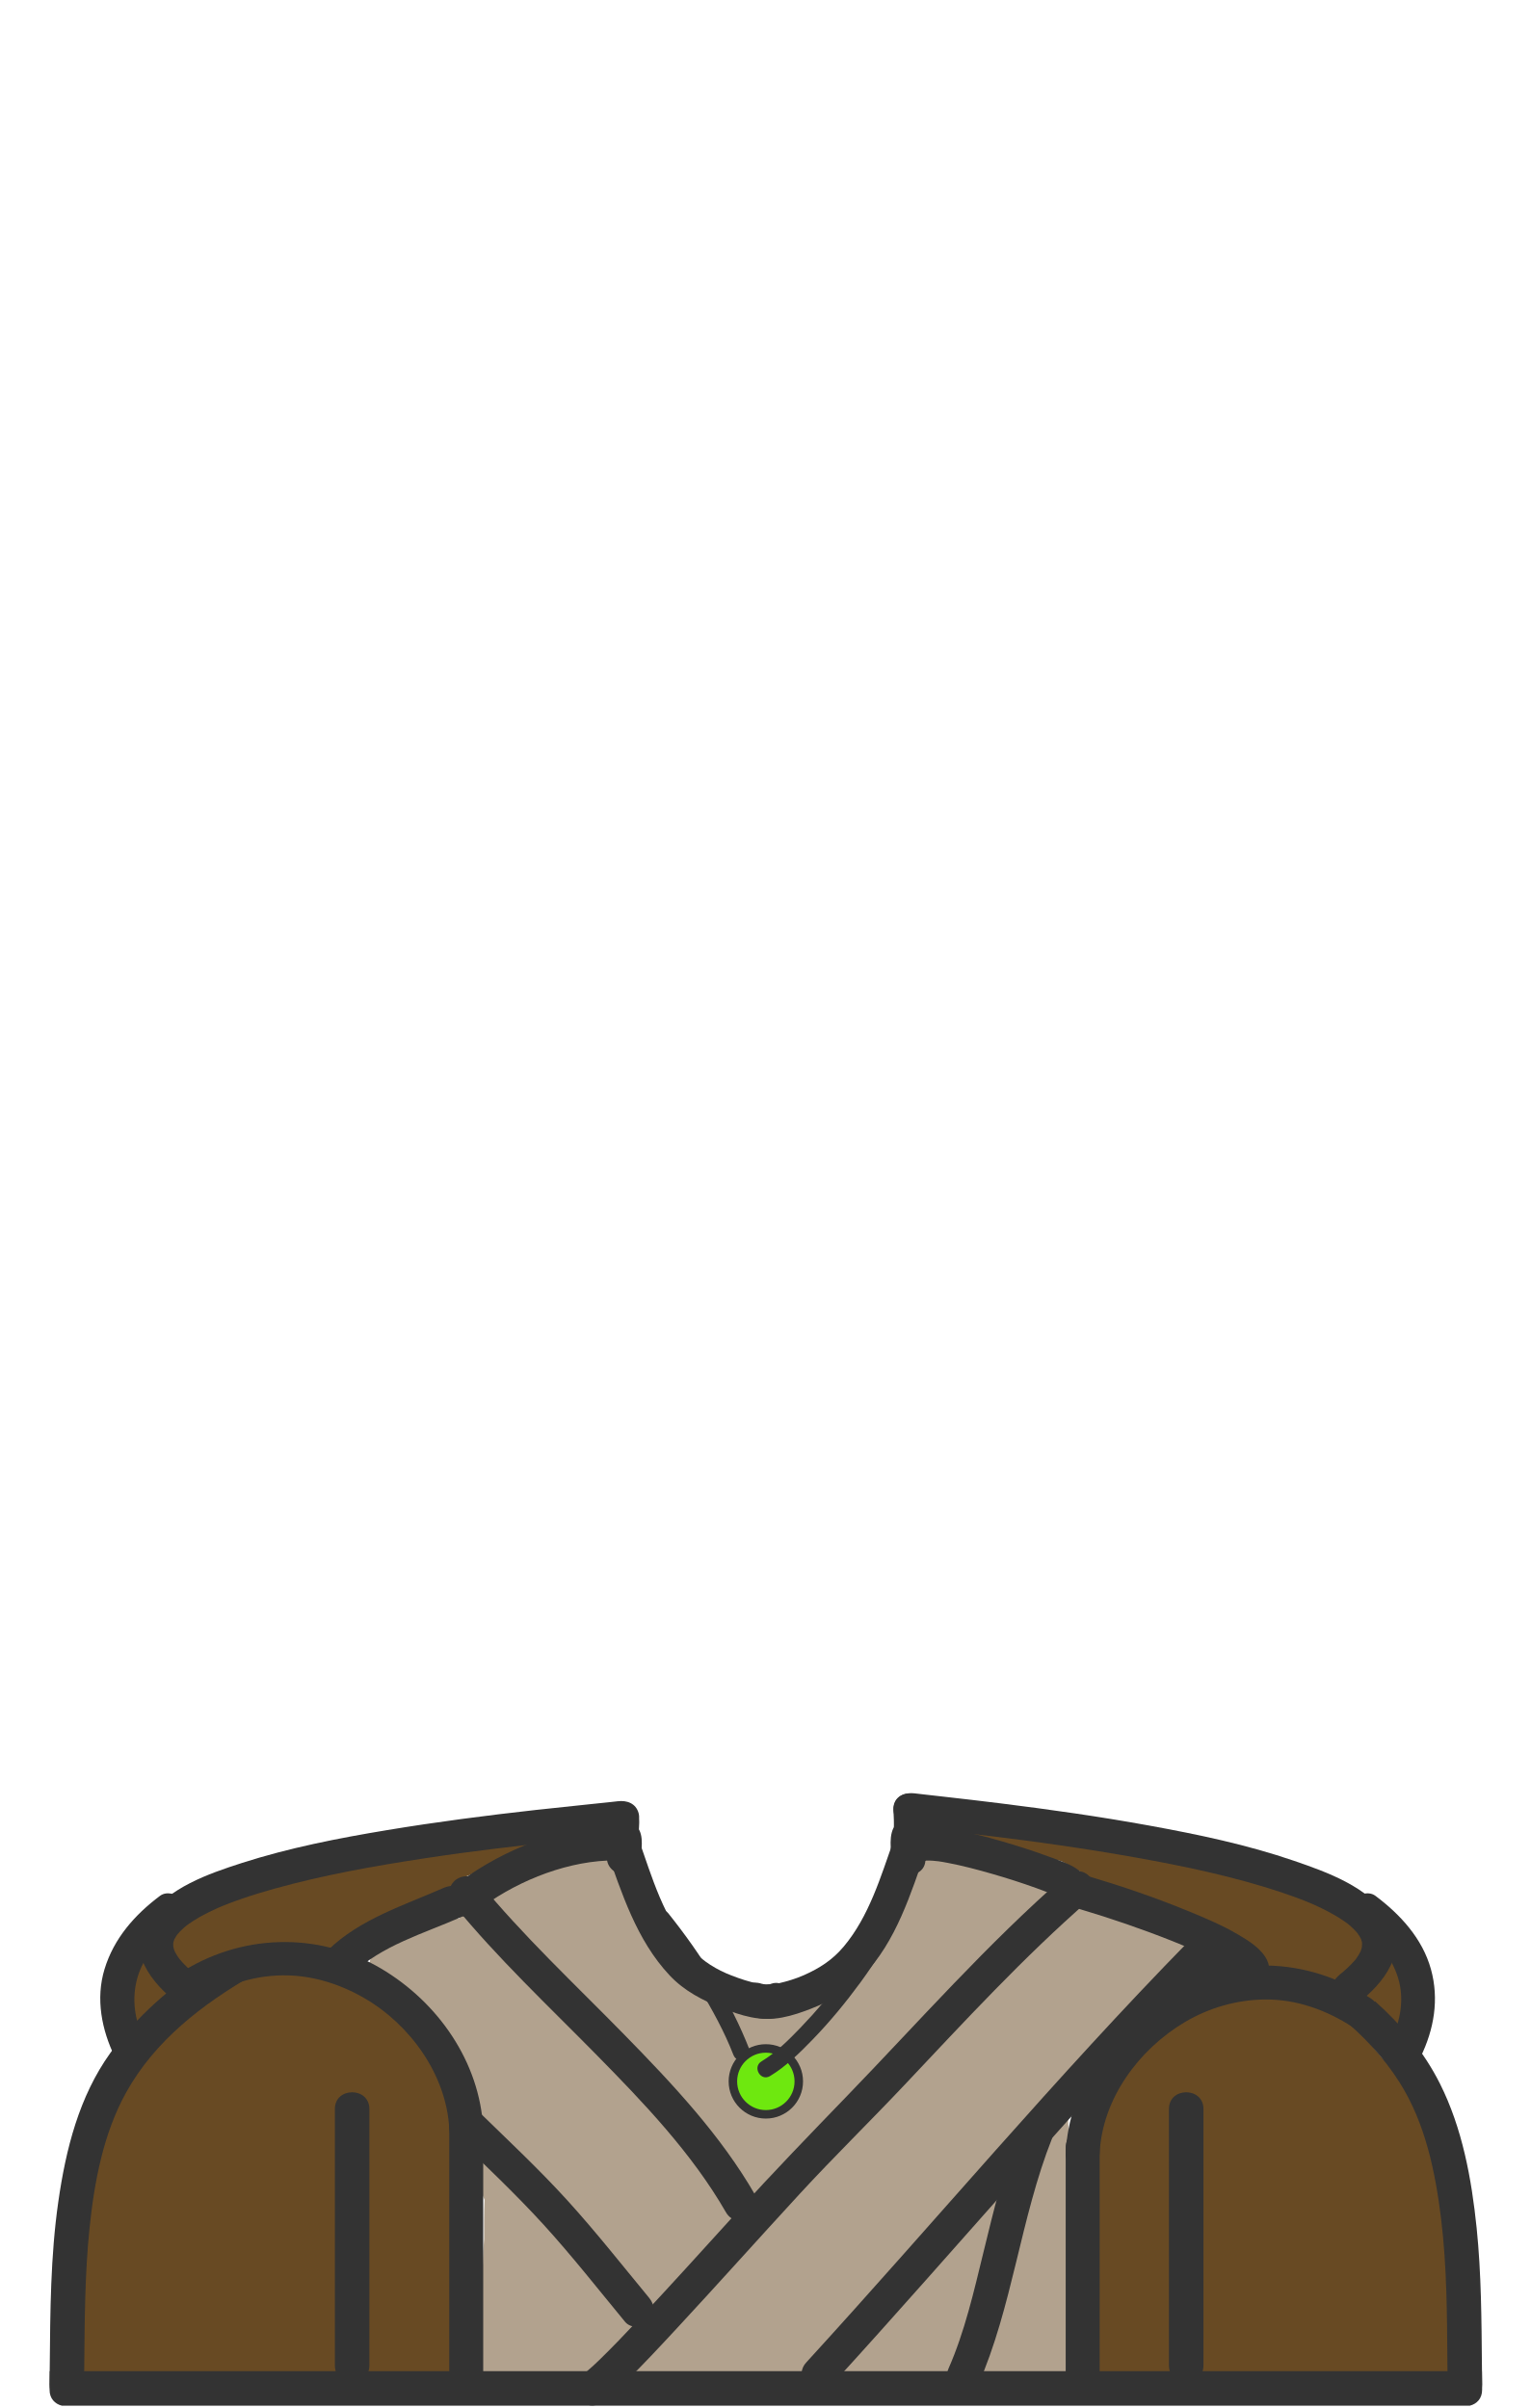
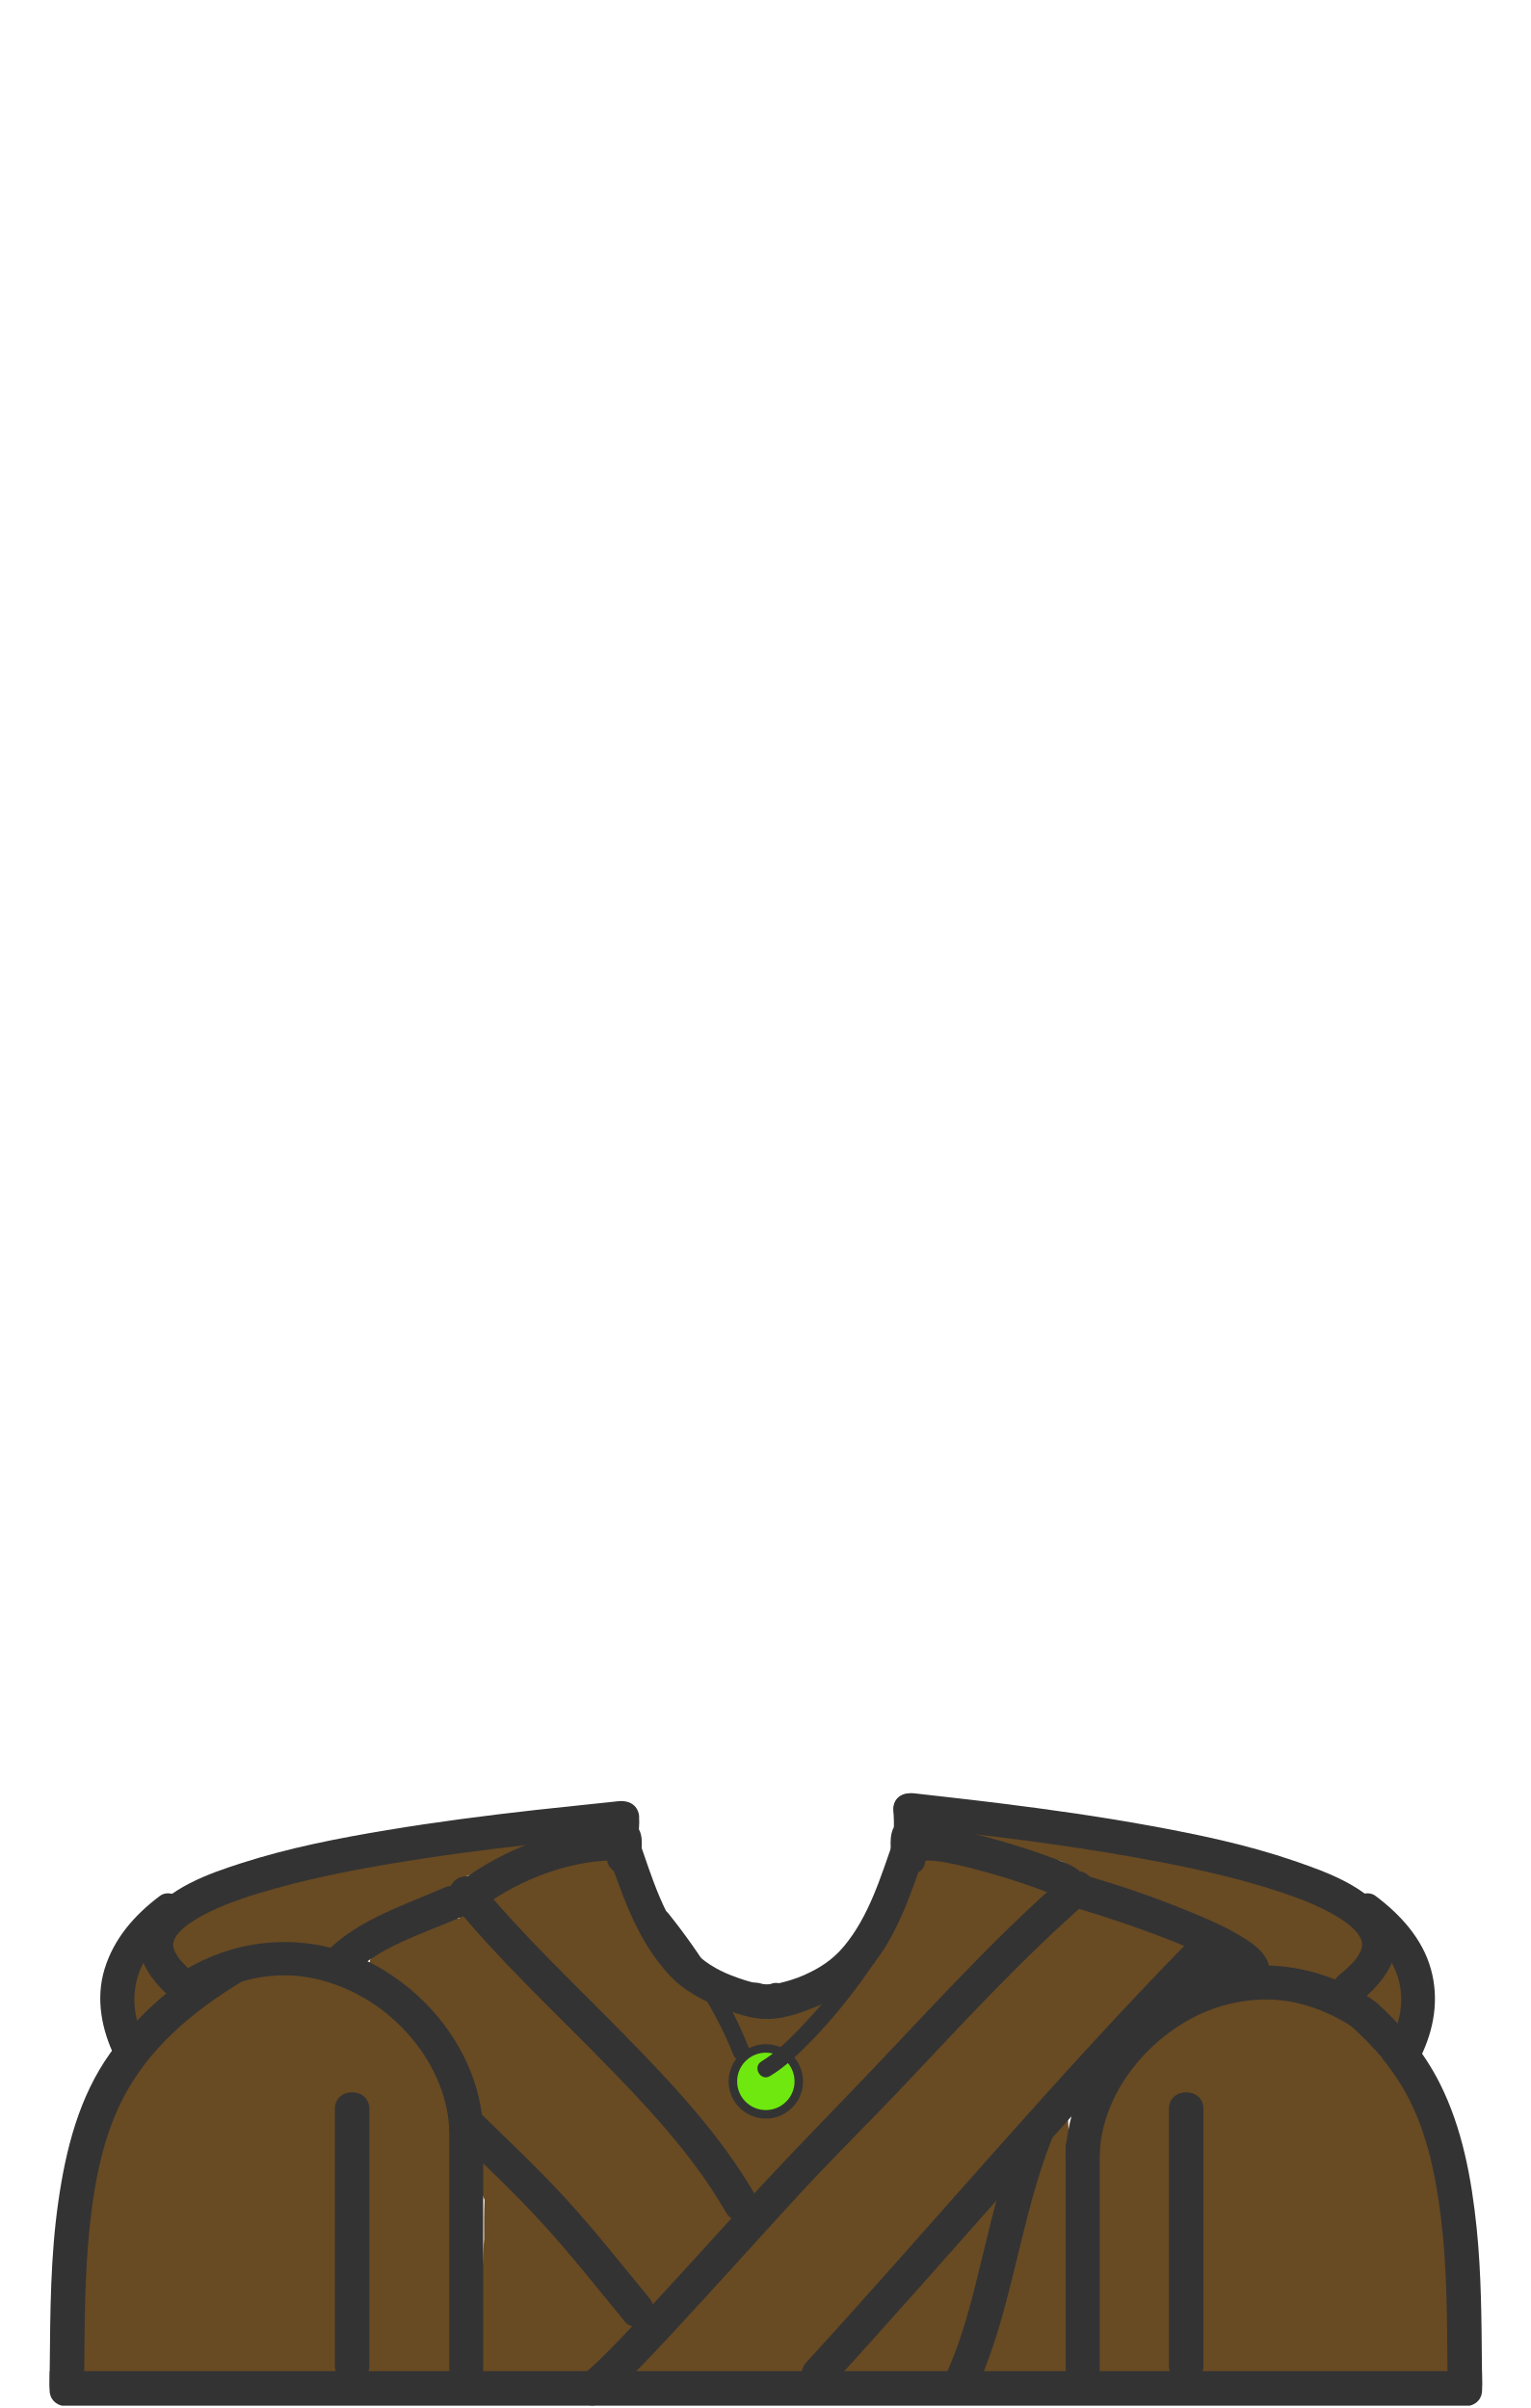
<svg xmlns="http://www.w3.org/2000/svg" width="901" height="1418">
  <g transform="translate(1 1)" fill="none" fill-rule="evenodd">
-     <path d="M727.177 1146.814c-8.388-5.563-19.503-6.301-29.589-6.733-19.257-10.056-36.456-24.519-57.657-30.029-11.75-3.056-22.86-5.607-33.858-10.923-11.557-5.585-22.83-11.168-35.729-12.624-5.258-.593-9.713 4.57-10.12 9.443-.373.014-.748.009-1.12.027-3.493-4.837-10.938-7.183-15.585-1.754-12.613 14.738-27.611 28.669-35.451 46.755-1.331 3.073-1.735 6.283-.544 9.155a211.523 211.523 0 0 0-2.127 4.129c-2.795 2.804-5.594 5.604-8.444 8.358a171.628 171.628 0 0 1-6.758 6.198 8.94 8.94 0 0 0-3.215-.441c-1.314-1.785-3.167-3.146-5.366-3.623-11.857-2.569-25.915 3.394-35.255 12.714-12.672-4.987-25.789-8.533-39.347-6.855a42.673 42.673 0 0 1-3.16-2.361 125.865 125.865 0 0 1-10.327-9.562c-1.995-2.069-2.798-3.001-4-4.778-.264-.394-.51-.8-.737-1.216.513-5.795-3.889-9.735-8.74-10.589-3.208-6.863-6.434-13.68-10.339-20.156-1.681-6.092-3.577-12.11-6.456-17.653.515-1.235.734-2.65.526-4.245a39.973 39.973 0 0 0-.449-2.689l.086-.012c-.642-3.79-.8-7.699-1.354-11.513-.639-4.396-5.706-7.459-9.796-7.459a9.706 9.706 0 0 0-6.415 2.366c-3.844-.188-7.884.716-11.55 1.891-1.814.354-3.483 1.037-5.096 1.852-6.396 2.537-12.538 5.688-18.731 8.667-1.446.695-2.9 1.37-4.363 2.03l-.522.237-.354.144a57.57 57.57 0 0 1-2.346.88c-3.682-4.434-10.455-6.307-14.696-.868a94.685 94.685 0 0 0-1.57 2.07.077.077 0 0 1-.019-.014l-.157.256c-3.188 4.345-5.975 8.869-8.541 13.516a64.683 64.683 0 0 0-2.548 4.788c-2.148 4.171-4.171 8.42-6.185 12.714-5.924-1.108-12.178-1.085-18.073-.75-8.601.49-17.437 1.875-25.191 5.79-3.809 1.923-5.502 6.684-4.811 10.872-1.116 1.252-2.083 2.637-2.814 4.202-2.918 6.259-2.409 13.993 3.203 18.646 3.74 3.101 8.295 4.412 12.938 4.35 9.769 13.54 19.325 27.231 29.537 40.442a510.122 510.122 0 0 0 5.535 7.015c2.027 16.076 4.483 32.092 7.581 48.001 1.719 8.829 3.244 18.537 7.156 26.891-.325 7.715-.286 15.464-.25 23.206-.413 4.901-.713 9.809-.766 14.726-3.851 13.584-4.971 28.218-4.099 41.368.189 2.843 1.386 5.156 3.112 6.84.021 6.295.121 12.593.275 18.896.135 5.534 4.519 10.158 10.159 10.158 5.742 0 9.192-4.246 10.047-9.413.125-.037.246-.088.369-.133.438 2.683 1.967 5.188 4.773 6.804 9.965 5.739 21.207 7.289 32.548 6.431 11.489-.867 22.45-4.484 33.828-5.84 2.237-.262 4.481-.457 6.73-.585a8.76 8.76 0 0 0 2.465 1.019c10.935 2.581 24.374 3.338 36.145.228 2.652.15 5.303.277 7.955.358 15.215 10.04 35.68 4.005 52.327-.38 25.306-1.186 50.394-5.891 75.754-6.529 10.532.977 21.035 1.354 31.443-1.555 2.03 3.944 6.483 6.857 11.729 5.847.491-.095.984-.2 1.479-.308 4.11 2.67 10.238 2.166 13.641-1.514.613.116 1.224.264 1.829.466 4.819 1.617 11.667-1.824 12.497-7.095 6.896-43.838 3.199-88.002 1.04-132.057-.075-1.522-.418-2.86-.952-4.031-.219-7.562-.57-15.12-1.057-22.67 4.928-7.465 9.866-14.914 15.078-22.132 11.578-11.303 23.856-22.296 32.274-36.116 2.094-3.438 1.729-7.922-.579-11.118.117-.122.229-.247.346-.37a11.173 11.173 0 0 0 1.708-2.447c1.869-.323 3.741-.615 5.612-.846 7.063-.869 14.183-1.066 21.302-.909l.098.041c1.723.679 3.534.648 5.237.142 4.585.208 9.163.527 13.718.899 10.782.878 12.886-13.789 5.128-18.933zM370.496 1356.09c-9.731-11.081-19.105-22.464-27.516-34.534a231.06 231.06 0 0 1 9.97 3.659 7.793 7.793 0 0 0 2.271.528c5.835 7.919 11.685 15.826 17.901 23.459a53.821 53.821 0 0 0-2.626 6.888z" fill-opacity=".511" fill="#684A23" fill-rule="nonzero" />
+     <path d="M727.177 1146.814c-8.388-5.563-19.503-6.301-29.589-6.733-19.257-10.056-36.456-24.519-57.657-30.029-11.75-3.056-22.86-5.607-33.858-10.923-11.557-5.585-22.83-11.168-35.729-12.624-5.258-.593-9.713 4.57-10.12 9.443-.373.014-.748.009-1.12.027-3.493-4.837-10.938-7.183-15.585-1.754-12.613 14.738-27.611 28.669-35.451 46.755-1.331 3.073-1.735 6.283-.544 9.155a211.523 211.523 0 0 0-2.127 4.129c-2.795 2.804-5.594 5.604-8.444 8.358a171.628 171.628 0 0 1-6.758 6.198 8.94 8.94 0 0 0-3.215-.441c-1.314-1.785-3.167-3.146-5.366-3.623-11.857-2.569-25.915 3.394-35.255 12.714-12.672-4.987-25.789-8.533-39.347-6.855a42.673 42.673 0 0 1-3.16-2.361 125.865 125.865 0 0 1-10.327-9.562c-1.995-2.069-2.798-3.001-4-4.778-.264-.394-.51-.8-.737-1.216.513-5.795-3.889-9.735-8.74-10.589-3.208-6.863-6.434-13.68-10.339-20.156-1.681-6.092-3.577-12.11-6.456-17.653.515-1.235.734-2.65.526-4.245a39.973 39.973 0 0 0-.449-2.689l.086-.012c-.642-3.79-.8-7.699-1.354-11.513-.639-4.396-5.706-7.459-9.796-7.459a9.706 9.706 0 0 0-6.415 2.366c-3.844-.188-7.884.716-11.55 1.891-1.814.354-3.483 1.037-5.096 1.852-6.396 2.537-12.538 5.688-18.731 8.667-1.446.695-2.9 1.37-4.363 2.03l-.522.237-.354.144a57.57 57.57 0 0 1-2.346.88c-3.682-4.434-10.455-6.307-14.696-.868a94.685 94.685 0 0 0-1.57 2.07.077.077 0 0 1-.019-.014l-.157.256c-3.188 4.345-5.975 8.869-8.541 13.516a64.683 64.683 0 0 0-2.548 4.788c-2.148 4.171-4.171 8.42-6.185 12.714-5.924-1.108-12.178-1.085-18.073-.75-8.601.49-17.437 1.875-25.191 5.79-3.809 1.923-5.502 6.684-4.811 10.872-1.116 1.252-2.083 2.637-2.814 4.202-2.918 6.259-2.409 13.993 3.203 18.646 3.74 3.101 8.295 4.412 12.938 4.35 9.769 13.54 19.325 27.231 29.537 40.442a510.122 510.122 0 0 0 5.535 7.015c2.027 16.076 4.483 32.092 7.581 48.001 1.719 8.829 3.244 18.537 7.156 26.891-.325 7.715-.286 15.464-.25 23.206-.413 4.901-.713 9.809-.766 14.726-3.851 13.584-4.971 28.218-4.099 41.368.189 2.843 1.386 5.156 3.112 6.84.021 6.295.121 12.593.275 18.896.135 5.534 4.519 10.158 10.159 10.158 5.742 0 9.192-4.246 10.047-9.413.125-.037.246-.088.369-.133.438 2.683 1.967 5.188 4.773 6.804 9.965 5.739 21.207 7.289 32.548 6.431 11.489-.867 22.45-4.484 33.828-5.84 2.237-.262 4.481-.457 6.73-.585a8.76 8.76 0 0 0 2.465 1.019c10.935 2.581 24.374 3.338 36.145.228 2.652.15 5.303.277 7.955.358 15.215 10.04 35.68 4.005 52.327-.38 25.306-1.186 50.394-5.891 75.754-6.529 10.532.977 21.035 1.354 31.443-1.555 2.03 3.944 6.483 6.857 11.729 5.847.491-.095.984-.2 1.479-.308 4.11 2.67 10.238 2.166 13.641-1.514.613.116 1.224.264 1.829.466 4.819 1.617 11.667-1.824 12.497-7.095 6.896-43.838 3.199-88.002 1.04-132.057-.075-1.522-.418-2.86-.952-4.031-.219-7.562-.57-15.12-1.057-22.67 4.928-7.465 9.866-14.914 15.078-22.132 11.578-11.303 23.856-22.296 32.274-36.116 2.094-3.438 1.729-7.922-.579-11.118.117-.122.229-.247.346-.37a11.173 11.173 0 0 0 1.708-2.447c1.869-.323 3.741-.615 5.612-.846 7.063-.869 14.183-1.066 21.302-.909l.098.041c1.723.679 3.534.648 5.237.142 4.585.208 9.163.527 13.718.899 10.782.878 12.886-13.789 5.128-18.933zM370.496 1356.09c-9.731-11.081-19.105-22.464-27.516-34.534a231.06 231.06 0 0 1 9.97 3.659 7.793 7.793 0 0 0 2.271.528c5.835 7.919 11.685 15.826 17.901 23.459a53.821 53.821 0 0 0-2.626 6.888z" fill-opacity="1" fill="#684A23" fill-rule="nonzero" />
    <path d="M370.962 1068.63c-.583.456-1.172.899-1.763 1.341.608.936 1.199 1.729 1.763 2.292 3.557 3.557 4.37-7.051 0-3.633z" fill="#54361F" fill-rule="nonzero" />
    <path d="M852.048 1376.753c.63-1.152 1.347-2.229 2.035-3.38 2.337-3.908 1.769-7.77-.323-10.602 1.658-22.561-.527-45.03-5.618-67.036 3.241-3.143 4.679-8.694 1.878-12.533a286.046 286.046 0 0 1-3.94-5.546c.523-1.236.752-2.649.587-4.225-1.258-11.877-5.37-22.292-10.999-31.928-1.768-6.559-3.445-13.149-5.618-19.537-1.828-5.368-7.436-7.658-12.25-6.932a37.572 37.572 0 0 0-1.876-1.614 11.856 11.856 0 0 0-2.252-1.413c-3.611-4.293-7.234-8.575-10.72-12.925-.112-.181-.211-.367-.34-.538a54.333 54.333 0 0 0-2.352-2.88 190.848 190.848 0 0 1-4.421-5.924c-1.933-2.706-4.6-4.6-7.695-4.968-7.048-5.023-15.161-8.94-23.155-10.457.041-.37.067-.743.067-1.122-.003-4.454-.181-8.965-.979-13.23a1406.338 1406.338 0 0 0 15.152 7.104c1.704.786 3.48 1.239 5.22 1.272a130.913 130.913 0 0 1 4.438 3.536c2.112 1.759 4.154 3.6 6.12 5.52.206.757.493 1.52.896 2.281 3.05 5.779 7.181 10.949 11.747 15.602 5.727 5.837 17.064 1.574 17.638-5.938 6.193-1.092 10.236-8.445 7.122-15.177a65.191 65.191 0 0 0-.992-2.021c.129-2.533-.64-5.186-2.627-7.484-1.537-1.775-3.271-3.326-5.115-4.742a118.816 118.816 0 0 0-4.366-5.417c-.176-.2-.36-.393-.55-.579.683-4.04-1.413-7.943-4.894-10.492-19.795-14.508-36.489-33.924-60.252-41.851a147.947 147.947 0 0 0-7.771-3.519c-4.226-1.766-8.546-3.264-12.832-4.842a32.302 32.302 0 0 1-5.679 1.116c-11.654 1.234-24.086-2.066-35.177-6.813-6.53 2.864-14.325 2.584-21.098-.993a113.423 113.423 0 0 0-4.495-2.248c-.939-.351-3.873-1.536-4.539-1.764-3.927-1.337-7.895-2.548-11.919-3.56-8.627-2.17-17.427-4.073-26.22-5.443-13.393-2.087-26.313-6.133-39.345-9.745-5.306 3.249-11.992 4.31-18.655 3.079-7.92-1.464-15.413-4.537-23.333-6-2.789-.516-5.293-1.671-7.469-3.274-.905 1.429-1.442 3.092-1.598 4.8-.255.332-.49.672-.7 1.027-2.336 3.99-1.542 6.761 1.433 10.126 1.013 1.456 1.99 2.931 3.204 4.249 3.679 3.992 9.781 3.663 13.765.505 1.162-.734 2.396-1.348 3.626-1.965a8.029 8.029 0 0 0 1.285-.817c11.611 3.435 22.861 8.047 34.51 11.406 2.575 1.516 5.293 2.778 8.188 3.98 2.077.863 4.301.645 6.305-.23 6.102 1.774 12.331 3.034 18.573 4.252a185.471 185.471 0 0 1 14.021 8.011c10.166 6.43 21.994 10.181 33.155 14.467 11.288 4.336 21.963 9.722 33.564 13.3 3.471 1.07 6.96 2.074 10.45 3.072.355.219.719.447 1.073.664 7.444 4.533 15.046 8.791 22.75 12.86-1.356 3.555-.999 7.783 2.116 10.86-.009.845.07 1.69.234 2.519.4 2.004.819 3.996 1.289 5.973-.087-.055-.164-.124-.252-.175-5.089-2.981-10.708-.866-13.898 3.646-.717 1.013-1.445 2.153-2.206 3.322-11.427-4.696-24.087 1.276-33.862 8.503-2.522-3.021-6.75-5.112-10.687-3.626-22.269 8.406-29.199 35.861-33.358 56.88-6.057 30.599-12.386 61.919-6.923 93.101.445 2.548 1.848 4.414 3.709 5.625-4.838 10.18-4.102 22.342-2.887 33.255.79 7.076 2.147 14.016 3.117 20.975-3.715 6.864-.609 14.715 2.504 21.134 3.999 8.249 15.066 5.493 18.131-1.558 3.634.802 7.664-.25 10.154-3.44 4.844 1.05 9.761 1.592 14.34.186.569-.18 1.123-.403 1.658-.668 1.284.668 2.771 1.054 4.445 1.03 7.666-.104 15.179-1.376 22.667-2.793 4.537-.1 9.068-.316 13.566-.781 6.534 6.084 16.241 8.69 24.729 10.322 9.521 1.832 19.506 2.753 29.104 1.016 5.265-.952 8.243-7.076 7.21-11.971 3.65.412 7.325.704 11.01.882 13.594 3.042 27.452 5.032 40.702.932 5.927-1.834 8.848-8.319 6.692-13.654a10.4 10.4 0 0 0-.183-1.056c1.103-2.554 1.092-5.4-.122-8.093.09-.714.176-1.429.269-2.144.042-.301.071-.529.094-.727zM358.5 1068.5c-7.455.14-14.899.013-22.34-.252-1.417.134-2.834.273-4.247.444-.484.059-.846.101-1.124.133-2.796.408-5.589.833-8.381 1.271-8.115 1.271-16.242 2.509-24.409 3.404l-.644.069-.586.102c-1.794.308-3.587.623-5.375.972-2.98.582-5.954 1.201-8.938 1.763-15.222 2.863-30.26 3.89-45.68 4.695-3.508.183-7.026.297-10.528.587-1.164.097-7.038.98-.934-.044-1.708.286-3.551.49-5.202 1.035-7.337 2.421-13.117 4.899-21.112 5.321-3.135.165-6.142-.438-8.887-1.625a199.777 199.777 0 0 0-11.935 7.986c-1.627-1.026-3.503-1.668-5.388-1.76-9.32-.456-22.271 3.679-29.64 11.396-7.135 3.005-13.743 8.256-19.533 13.375-7.017 2.07-13.664 6.888-19.099 11.744-10.655 1.069-19.298 10.269-24.962 20.171-6.558 11.464-13.497 29.613-8.67 42.862l.07-.03c.279.815.596 1.634.954 2.457 4.587 10.542 22.492 2.945 18.567-7.828-.638-1.753-.719-3.915-.498-6.123.062.006.122.016.184.02 9.133.612 15.945-5.412 20.921-13.334 1.671-.703 3.3-1.52 4.88-2.441-2.886 4.831-5.064 10.009-5.494 15.616-11.161 11.452-20.654 24.594-31.555 36.32-.26.279-.499.564-.722.854-1.385.467-2.749 1.284-4.02 2.533-4.468 4.396-7.787 9.777-10.459 15.54-2.779 1.18-5.06 3.489-5.698 6.552-4.219 20.276-13.342 39.167-16.931 59.6-.351 1.994-.254 3.991.283 5.8-1.525 4.914-2.685 9.962-3.355 15.187-.566 4.403 3.519 8.713 7.458 9.796.794.218 1.557.327 2.297.36-.735 6.348-1.316 12.708-1.366 19.108-.028 3.551.111 7.439.75 11.222a9.044 9.044 0 0 0-1.012 4.213c.077 12.487 1.507 24.966 3.75 37.24.802 4.392 5.581 7.459 9.796 7.459 6.008 0 9.538-4.657 10.159-10.158.061-.537.107-1.074.156-1.608a10.148 10.148 0 0 0 4.599-4.273c.174-.1.34-.21.508-.319 2.227 3.512 5.102 6.563 8.596 7.868 4.139 2.608 9.936 3.501 14.432 3.927 22.103 2.084 43.801-3.389 65.849-3.563 3.604-.028 6.209-1.583 7.828-3.814.105.02.201.049.307.064 20.919 3.198 42.787 1.027 62.985 8.127 2.782.978 5.257.676 7.257-.415 5.954 2.921 14.875.103 15.071-8.456 4.956 1.057 10.516-1.233 11.841-7.027a98.61 98.61 0 0 0 1.183-6.181c1.59-1.797 2.573-4.139 2.567-6.679-.035-13.211-.742-26.396-1.395-39.583 1.981-1.715 3.347-4.143 3.426-7.148.54-20.467-2.669-40.656-4.741-60.955-.354-3.459-1.92-6.579-4.515-8.422-.234-1.99-.471-3.98-.71-5.97.316-.245.621-.5.895-.773 6.692-6.697 3.128-20.387 1.258-28.631-2.129-9.387-5.982-18.535-10.729-26.886-8.271-14.551-21.485-27.824-37.721-32.906-8.987-5.402-18.765-9.391-29.072-10.19-2.259-.176-4.552.77-6.353 2.244l-1.101-.498c10.021-7.243 18.632-17.139 28.416-24.243 3.406-2.473 7.004-4.669 10.823-6.444 3.477-1.616 11.327-.711 16.233-1.484 5.325-.84 9.519-3.196 13.213-7.098.985-1.04 1.892-2.145 2.878-3.182-.282.351.102.13.343-.096.707-.05 1.764-.186 1.919-.175 6.481.383 9.73-4.403 9.787-9.427a58.466 58.466 0 0 1 2.159-1.643 824.207 824.207 0 0 1 17.92-7.409c5.215-.973 10.527-1.429 15.765-2.307 8.345-1.399 16.24-5.213 24.042-8.319 3.805-1.517 7.952-3.209 12.178-4.227 5.438.321 10.879.583 16.345-.557 4.09-.855 6.469-4.166 7.113-7.839.317-.242.956-.747 1.132-.872 2.247-1.573 4.476-3.119 6.665-4.752-.632-.973-1.285-2.103-1.951-3.307a23.97 23.97 0 0 1-8.746 1.836z" fill="#684A23" fill-rule="nonzero" />
    <circle stroke="#333" stroke-width="5" fill="#6EE80F" fill-rule="nonzero" cx="449.841" cy="1224.663" r="19.397" />
    <path d="M452.314 1221.534c9.372-5.669 17.445-13.632 25.024-21.448 10.226-10.548 19.591-21.947 28.267-33.796 8.179-11.17 15.779-23 21.296-35.731 3.834-8.848 7.591-19.569 4.587-29.221-1.909-6.137-11.564-3.517-9.643 2.658 2.383 7.656-1.537 17.098-4.787 24.232-5.507 12.092-12.98 23.308-20.81 34-7.933 10.834-16.676 21.108-25.981 30.786-6.953 7.231-14.362 14.66-23 19.885-5.508 3.332-.485 11.982 5.047 8.635zm-11.924-15.129c-11.24-28.979-28.632-56.572-48.017-80.768-4.033-5.033-11.061 2.091-7.071 7.07 9.302 11.61 17.526 24.089 25.214 36.813 7.633 12.634 14.884 25.759 20.231 39.543 2.306 5.946 11.978 3.363 9.643-2.658zm431.007 185.861c-.255-27.135-.337-54.289-3.12-81.313-2.985-28.994-8.422-58.709-21.597-84.949-9.422-18.77-22.726-34.701-38.18-48.486-6.442 3.634-13.339 6.988-20.337 9.24 13.384 11.003 25.295 23.606 34.702 38.444 15.148 23.872 21.091 52.612 24.484 80.326 3.516 28.75 3.495 57.794 3.729 86.737.03 3.615.07 7.232.11 10.839.072 5.323 3.455 8.482 7.459 9.478 1.848.468 3.818.458 5.646 0 3.973-.995 7.274-4.154 7.213-9.478-.038-3.616-.079-7.223-.109-10.838z" fill="#333" fill-rule="nonzero" />
    <path d="M871.508 1406.152c.062 5.324-3.24 8.482-7.213 9.479H35.389c-3.972-.996-7.274-4.154-7.213-9.479.041-3.606.081-7.224.112-10.84h843.11c.029 3.617.07 7.224.11 10.84z" fill="#333" fill-rule="nonzero" />
    <path d="M687.147 1240.899v151.009c0 13.103 20.318 13.103 20.318 0v-2.01c0-13.104-20.318-13.104-20.318 0v2.01c0 13.103 20.318 13.103 20.318 0v-151.009c.001-13.102-20.318-13.102-20.318 0zm-491.014 0v151.009c0 13.103 20.318 13.103 20.318 0v-2.01c0-13.104-20.318-13.104-20.318 0v2.01c0 13.103 20.318 13.103 20.318 0v-151.009c0-13.102-20.318-13.102-20.318 0zm-75.256-85.88c-21.755 14.394-41.527 31.446-56.952 52.954-18.418 25.682-26.19 56.757-30.609 87.621-4.591 32.04-4.724 64.376-5.028 96.672-.031 3.615-.071 7.232-.112 10.839-.061 5.323 3.241 8.482 7.213 9.478 1.828.458 3.799.468 5.648 0 4.002-.995 7.385-4.154 7.457-9.478.041-3.616.082-7.224.111-10.839.244-27.135.335-54.289 3.119-81.313 2.794-27.155 8.137-55.601 21.496-79.697 16.91-30.539 44.909-52.079 74.937-69.372-9.176-1.774-18.362-3.955-27.28-6.865zM626.002 1103.723c-45.902 40.037-86.063 85.765-128.315 129.485-21.89 22.649-43.663 45.214-64.864 68.531-19.432 21.372-38.771 42.834-58.547 63.889-7.333 7.808-14.716 15.586-22.41 23.042-2.441 2.364-4.922 4.697-7.54 6.867-1.995 1.652 1.112-.82.358-.258-.376.281-.764.545-1.158.799-2.06 1.324 2.622-.664 3.079-.606-5.422-.686-10 5.067-10 10 0 5.969 4.593 9.316 10 10 7.621.964 16.012-9.342 20.773-13.995 10.28-10.047 20.067-20.606 29.843-31.141 24.409-26.303 48.297-53.083 72.604-79.479 20.088-21.814 41.289-42.529 61.638-64.1 35.215-37.329 69.953-75.114 108.681-108.892 4.11-3.585 3.656-10.486 0-14.143-4.048-4.048-10.038-3.578-14.142.001z" fill="#333" fill-rule="nonzero" />
    <path d="M266.393 1120.913c25.639 31.306 55.244 59.136 83.579 87.938 28.045 28.507 56.302 58.027 76.376 92.89 6.432 11.171 23.717 1.103 17.27-10.094-20.345-35.332-48.79-65.554-77.143-94.532-29.044-29.684-59.585-58.163-85.939-90.344-3.458-4.223-10.576-3.566-14.143 0-4.138 4.138-3.451 9.929 0 14.142zm432.749 20.904c-78.308 79.915-150.052 165.845-225.518 248.374-8.683 9.496 5.422 23.68 14.143 14.143 75.466-82.529 147.209-168.46 225.518-248.374 9.028-9.215-5.105-23.366-14.143-14.143z" fill="#333" fill-rule="nonzero" />
    <path d="M599.05 1252.894c-9.287 23.451-15.158 48.039-21.127 72.49-5.618 23.015-10.967 46.586-20.531 68.355-2.192 4.99-1.513 10.694 3.588 13.682 4.291 2.514 11.488 1.405 13.682-3.588 20.491-46.641 24.955-98.352 43.674-145.623 2.01-5.075-2.158-10.974-6.984-12.301-5.689-1.564-10.297 1.921-12.302 6.985zm-332.657 3.458c17.71 17.294 35.838 34.294 52.526 52.596 16.782 18.406 32.194 38.094 48.043 57.292 3.475 4.208 10.564 3.577 14.143 0 4.126-4.127 3.467-9.943 0-14.143-15.854-19.202-31.295-38.85-48.044-57.291-16.649-18.332-34.82-35.307-52.525-52.597-9.23-9.012-23.383 5.119-14.143 14.143z" fill="#333" fill-rule="nonzero" />
    <path d="M283.464 1398.787V1249.28c0-12.897-20-12.897-20 0v149.507c0 12.898 20 12.898 20 0z" fill="#333" fill-rule="nonzero" />
    <path d="M283.464 1252.511c-2.041-39.425-26.73-74.567-60.228-94.349-37.394-22.082-83.281-20.406-119.385 3.426-10.71 7.07-.704 24.397 10.095 17.27 15.436-10.189 32.641-16.371 51.23-16.631 16.886-.236 33.374 4.813 47.966 13.205 27.554 15.846 48.695 45.638 50.323 77.079.663 12.831 20.666 12.895 19.999 0zm362.895 149.225v-138.233c0-12.897-20-12.897-20 0v138.233c0 12.898 20 12.898 20 0z" fill="#333" fill-rule="nonzero" />
    <path d="M646.359 1266.734c1.643-31.715 22.857-60.86 50.323-77.08 14.146-8.354 30.232-12.976 46.613-13.204 18.97-.266 36.892 6.273 52.583 16.631 10.799 7.128 20.805-10.199 10.094-17.27-18.289-12.073-39.356-19.055-61.324-19.361-20.336-.285-40.529 5.853-58.06 15.935-33.604 19.325-58.205 55.26-60.229 94.35-.668 12.895 19.336 12.829 20-.001zm-283.715-207.005c4.78-.646.593-.093-.592.045-1.456.17-2.914.328-4.372.484-3.757.404-7.516.787-11.275 1.174-10.643 1.095-21.284 2.205-31.918 3.391-29.258 3.262-58.476 7.041-87.521 11.859-28.838 4.783-57.766 10.436-85.634 19.392-19.638 6.311-43.276 14.552-55.499 32.372-13.264 19.34 2.86 38.777 18.018 50.412 4.336 3.328 11.187.672 13.682-3.588 3.017-5.149.728-10.369-3.587-13.682 2.133 1.638-1.289-1.076-1.831-1.534a74.858 74.858 0 0 1-2.911-2.607 53.79 53.79 0 0 1-5.099-5.498c2.147 2.666-.062-.162-.519-.852a31.051 31.051 0 0 1-1.427-2.419c-.21-.392-.402-.792-.592-1.193-.769-1.615.983 2.451.342.814a21.213 21.213 0 0 1-.833-2.711c-.649-2.667-.042.221-.062.004a17.09 17.09 0 0 1-.039-2.229c.105-2.851-.462 2.321-.041.108.162-.849.414-1.679.696-2.494.728-2.104-1.238 2.516.054-.051.356-.706.768-1.383 1.194-2.049.22-.343.457-.676.692-1.009 1.002-1.414-1.642 2.063-.544.693a33.303 33.303 0 0 1 2.044-2.286c1.318-1.367 2.76-2.611 4.241-3.798-2.76 2.212.18-.102.86-.581a73.203 73.203 0 0 1 3.17-2.094c4.296-2.705 8.856-4.98 13.479-7.068.669-.302 4.688-2.007 1.938-.858a194.105 194.105 0 0 1 3.883-1.562 234.036 234.036 0 0 1 8.929-3.265c6.234-2.153 12.554-4.055 18.906-5.829 28.908-8.077 58.603-13.347 88.247-17.869 16.011-2.442 26.59-3.848 42.108-5.76 12.562-1.547 25.14-2.961 37.726-4.302 13.133-1.398 26.313-2.508 39.403-4.276 5.413-.731 8.282-7.586 6.984-12.301-1.589-5.776-6.903-7.713-12.3-6.983z" fill="#333" fill-rule="nonzero" />
    <path d="M93.185 1115.413c-14.907 11.168-27.139 25.057-32.65 43.157-5.301 17.41-1.71 35.74 6.095 51.744 2.388 4.897 9.249 6.185 13.682 3.588 4.961-2.906 5.977-8.782 3.587-13.682-5.591-11.464-7.52-23.959-4.079-36.333 3.543-12.745 13.074-23.426 23.459-31.205 4.353-3.262 6.58-8.574 3.587-13.682-2.518-4.3-9.308-6.863-13.681-3.587zm439.113-41.039c17.201 2.33 34.499 3.969 51.729 6.08 6.435.789 12.866 1.608 19.294 2.457l2.44.324c2.768.369-2.154-.291.632.085 5.38.727 10.756 1.48 16.128 2.258 15.015 2.171 29.998 4.561 44.932 7.23 28.944 5.177 57.947 11.248 85.886 20.533 5.892 1.958 11.721 4.108 17.452 6.498-2.688-1.12 1.371.616 2.037.915 1.213.544 2.416 1.11 3.615 1.685a126.192 126.192 0 0 1 7.234 3.768 91.403 91.403 0 0 1 5.895 3.62 75.834 75.834 0 0 1 2.646 1.863c.551.404 2.099 1.645-.377-.303.526.414 1.04.845 1.551 1.277a43.43 43.43 0 0 1 4.054 3.926c.598.657 2.608 3.306.368.333.58.77 1.104 1.579 1.599 2.406.34.566.642 1.155.931 1.749 1.039 2.125-.917-2.458-.13-.257.211.591.376 1.197.527 1.806.661 2.654.029-.403.061-.088.119 1.207-.328 5.588.23 1.484-.199 1.463-.615 2.888-1.124 4.271-.353.959 1.184-2.493-.042-.006-.346.686-.72 1.359-1.118 2.016-.417.7-.877 1.375-1.343 2.043-1.372 1.964 1.4-1.621-.704.881-1.395 1.656-2.927 3.191-4.503 4.673a71.543 71.543 0 0 1-2.437 2.168c-.539.464-3.957 3.168-1.808 1.519-4.315 3.313-6.604 8.532-3.588 13.682 2.495 4.26 9.346 6.916 13.682 3.588 15.585-11.964 30.68-30.911 17.991-50.659-11.643-18.122-35.847-26.754-55.164-33.393-27.692-9.516-56.601-15.544-85.36-20.787-29.111-5.307-58.43-9.449-87.79-13.107-10.97-1.366-21.951-2.641-32.937-3.88-3.959-.446-7.919-.887-11.877-1.339a731.44 731.44 0 0 1-4.429-.516c-1.212-.146-5.7-.743-.867-.088-5.397-.731-10.712 1.208-12.301 6.984-1.297 4.716 1.572 11.569 6.985 12.301z" fill="#333" fill-rule="nonzero" />
    <path d="M798.62 1132.683c10.577 7.925 19.564 18.416 23.458 31.205 3.706 12.171 1.409 25.079-4.079 36.333-2.39 4.899-1.374 10.775 3.588 13.682 4.434 2.597 11.293 1.31 13.682-3.588 7.949-16.3 11.018-34.04 6.096-51.744-5.019-18.049-18.004-32.185-32.65-43.157-4.373-3.276-11.162-.713-13.682 3.588-2.993 5.106-.766 10.419 3.587 13.681zm-592.345 28.789c17.211-16.813 42.475-23.983 64.009-33.485 4.989-2.201 6.104-9.385 3.587-13.682-2.984-5.095-8.695-5.788-13.682-3.588-22.984 10.143-49.368 18.355-68.057 36.612-9.237 9.025 4.915 23.156 14.143 14.143z" fill="#333" fill-rule="nonzero" />
    <path d="M279.263 1124.721c21.214-16.66 50.159-28.848 77.248-30.089 12.842-.588 12.899-20.591 0-20-32.828 1.504-65.757 15.817-91.39 35.946-4.294 3.373-3.507 10.635 0 14.143 4.197 4.196 9.859 3.363 14.142 0zm245.693-59.99c.183 3.957.426 7.948.184 11.908-.11 1.15-.048.715.188-1.306l-.071.3a8.732 8.732 0 0 1 2.236-3.751c-4.787 5.399 10.729-8.438 1.375-1.215-7.174 5.541-5.578 14.518-5.097 22.611.762 12.814 20.767 12.889 20 0-.231-3.896-.525-7.822-.365-11.728.091-1.146.018-.7-.221 1.339-.148.984-2.811 3.956-4.134 4.979-1.078.832-3.004 1.25-2.015.851 2.93-1.18 2.035-.694 4.506-2.622 5.531-4.316 3.684-15.511 3.413-21.366-.593-12.84-20.596-12.898-19.999 0z" fill="#333" fill-rule="nonzero" />
    <path d="M525.145 1082.492c-7.643 21.576-14.504 44.998-29.502 62.838-6.538 7.777-14.153 12.689-23.352 16.769-4.698 2.084-9.818 3.624-14.852 4.797-2.571.599-3.217.667-5.415.801-1.025.063-2.05.021-3.073-.029 1.982.098-1.189-.353-1.72-.532-12.245-4.164-17.457 15.158-5.316 19.285 11.001 3.74 24.167-.522 34.492-4.548 11.552-4.504 21.808-10.296 30.521-19.238 19.735-20.256 28.294-48.83 37.501-74.825 1.821-5.142-2.015-10.934-6.984-12.301-5.541-1.526-10.482 1.849-12.3 6.983zm-169.843-10.229c-.317 6.697-1.952 16.136 4.975 20.214 4.66 2.744 11.81 1.082 14.058-4.124.46-1.066.914-2.098 1.305-3.179.056-.156.114-.312.174-.466-.597 1.547-.906 2.72-2.265 3.859l-4.413 2.571.042-.01-7.706-1.008.04.021-3.588-3.587c-.818-2.328-1.121-3.031-.91-2.111-.265-2.359-.364-3.025-.295-1.998.043.718.016 1.441.002 2.159-.054 2.747-.238 5.494-.404 8.236-.33 5.446 4.798 10 10 10 5.701 0 9.67-4.562 10-10 .387-6.39 2.273-16.271-4.75-19.989-4.707-2.492-11.631-1.286-13.976 4.014-.463 1.048-.91 2.084-1.297 3.155-.058.161-.117.32-.178.479.958-2.501 1.131-3.246 4.209-5.297l5.047-1.365-.048.004 5.047 1.366a.535.535 0 0 0-.045-.027l3.587 3.588c.839 2.309 1.136 3.005.89 2.091.276 2.344.367 3.002.271 1.973-.065-.732-.053-1.475-.053-2.21-.001-2.787.149-5.576.281-8.359.258-5.449-4.744-10-10-10-5.647 0-9.742 4.556-10 10z" fill="#333" fill-rule="nonzero" />
    <path d="M355.659 1087.371c9.313 26.288 18.009 54.038 37.501 74.825 8.711 9.29 19.52 14.778 31.195 19.408 9.942 3.941 23.501 8.571 34.127 4.815 5.135-1.814 8.508-6.763 6.984-12.301-1.367-4.973-7.158-8.802-12.301-6.984-.729.258-1.436.444-2.193.598 2.426-.491-.423-.118-.868-.116-2.714.012-2.439-.087-4.766-.529-5.361-1.021-10.583-2.814-15.666-4.769-8.844-3.4-16.695-8.213-23.339-15.299-16.496-17.592-23.529-42.78-31.389-64.965-1.818-5.133-6.759-8.509-12.301-6.984-4.969 1.368-8.806 7.159-6.984 12.301zm188.22 7.421c2.801-.843-2.181.023.497-.135 1.234-.072 2.477-.008 3.709.065.732.043 5.196.572 2.661.222 2.076.287 4.14.661 6.198 1.052 8.851 1.675 17.581 4.014 26.232 6.501a417.345 417.345 0 0 1 25.646 8.262c1.688.606 3.369 1.234 5.045 1.875.858.328 5.87 2.396 3.242 1.271 1.964.841 3.97 1.717 5.753 2.906 10.763 7.181 20.765-10.15 10.094-17.27-5.081-3.391-11.377-5.328-17.066-7.432-9.006-3.328-18.178-6.223-27.396-8.899-9.25-2.685-18.604-5.109-28.082-6.846-6.837-1.252-14.972-2.929-21.85-.858-12.317 3.708-7.065 23.013 5.317 19.286z" fill="#333" fill-rule="nonzero" />
    <path d="M634.733 1123.237c18.431 5.497 36.675 11.748 54.548 18.854 8.709 3.463 17.567 7.361 26.076 12.011 1.673.914 3.313 1.885 4.935 2.886.742.459 1.47.94 2.196 1.424.396.264 3.27 2.391 1.188.772 1.072.84 2.087 1.75 3.038 2.724.478.484 1.75 2.166-.083-.268.398.528.717 1.107 1.007 1.7 2.397 4.893 9.242 6.188 13.682 3.588 4.955-2.902 5.986-8.787 3.588-13.682-3.294-6.722-10.696-11.3-16.902-14.966-9.481-5.601-19.755-9.888-29.919-14.065-18.938-7.784-38.417-14.413-58.036-20.264-12.392-3.694-17.647 15.61-5.318 19.286z" fill="#333" fill-rule="nonzero" />
    <path d="M717.5 1150.5c-.359 0-.704.021-1.044.051-1.448-.962-3.261-1.551-5.456-1.551-12.897 0-12.897 20 0 20 .359 0 .704-.021 1.044-.051 1.448.962 3.261 1.551 5.456 1.551 12.897 0 12.897-20 0-20z" fill="#333" fill-rule="nonzero" />
    <path d="M0 0h899v1416H0z" />
  </g>
</svg>
